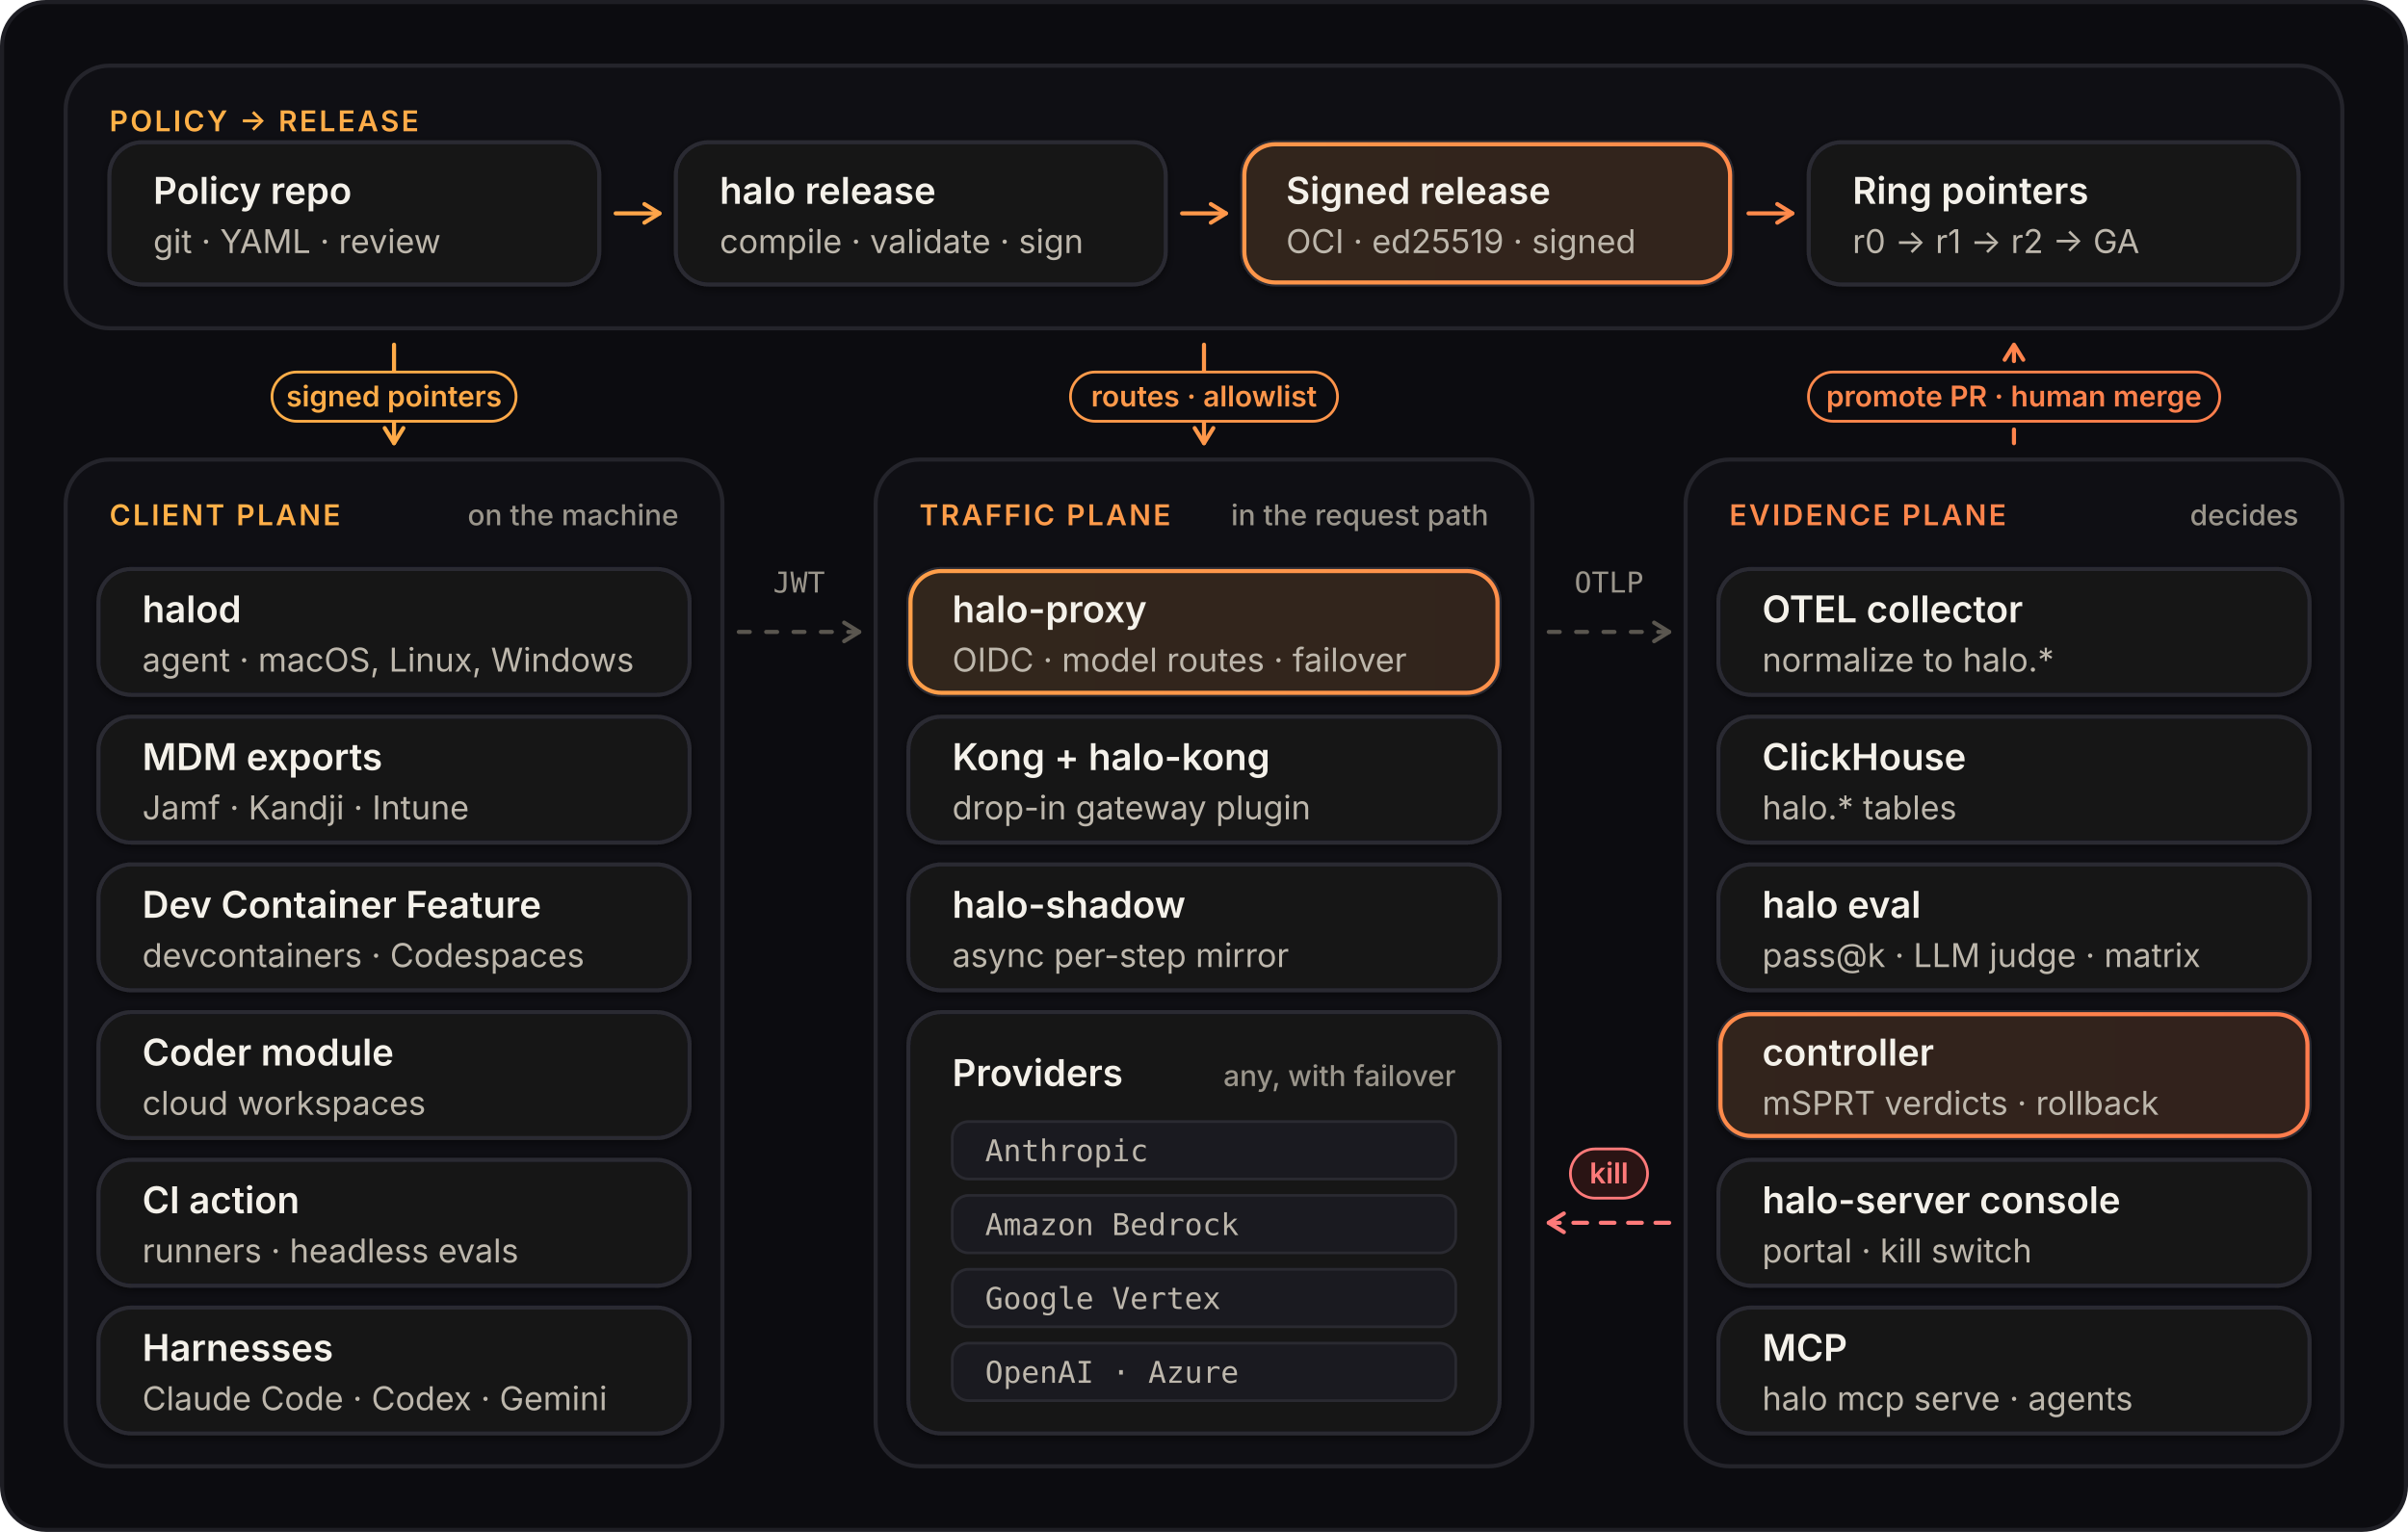
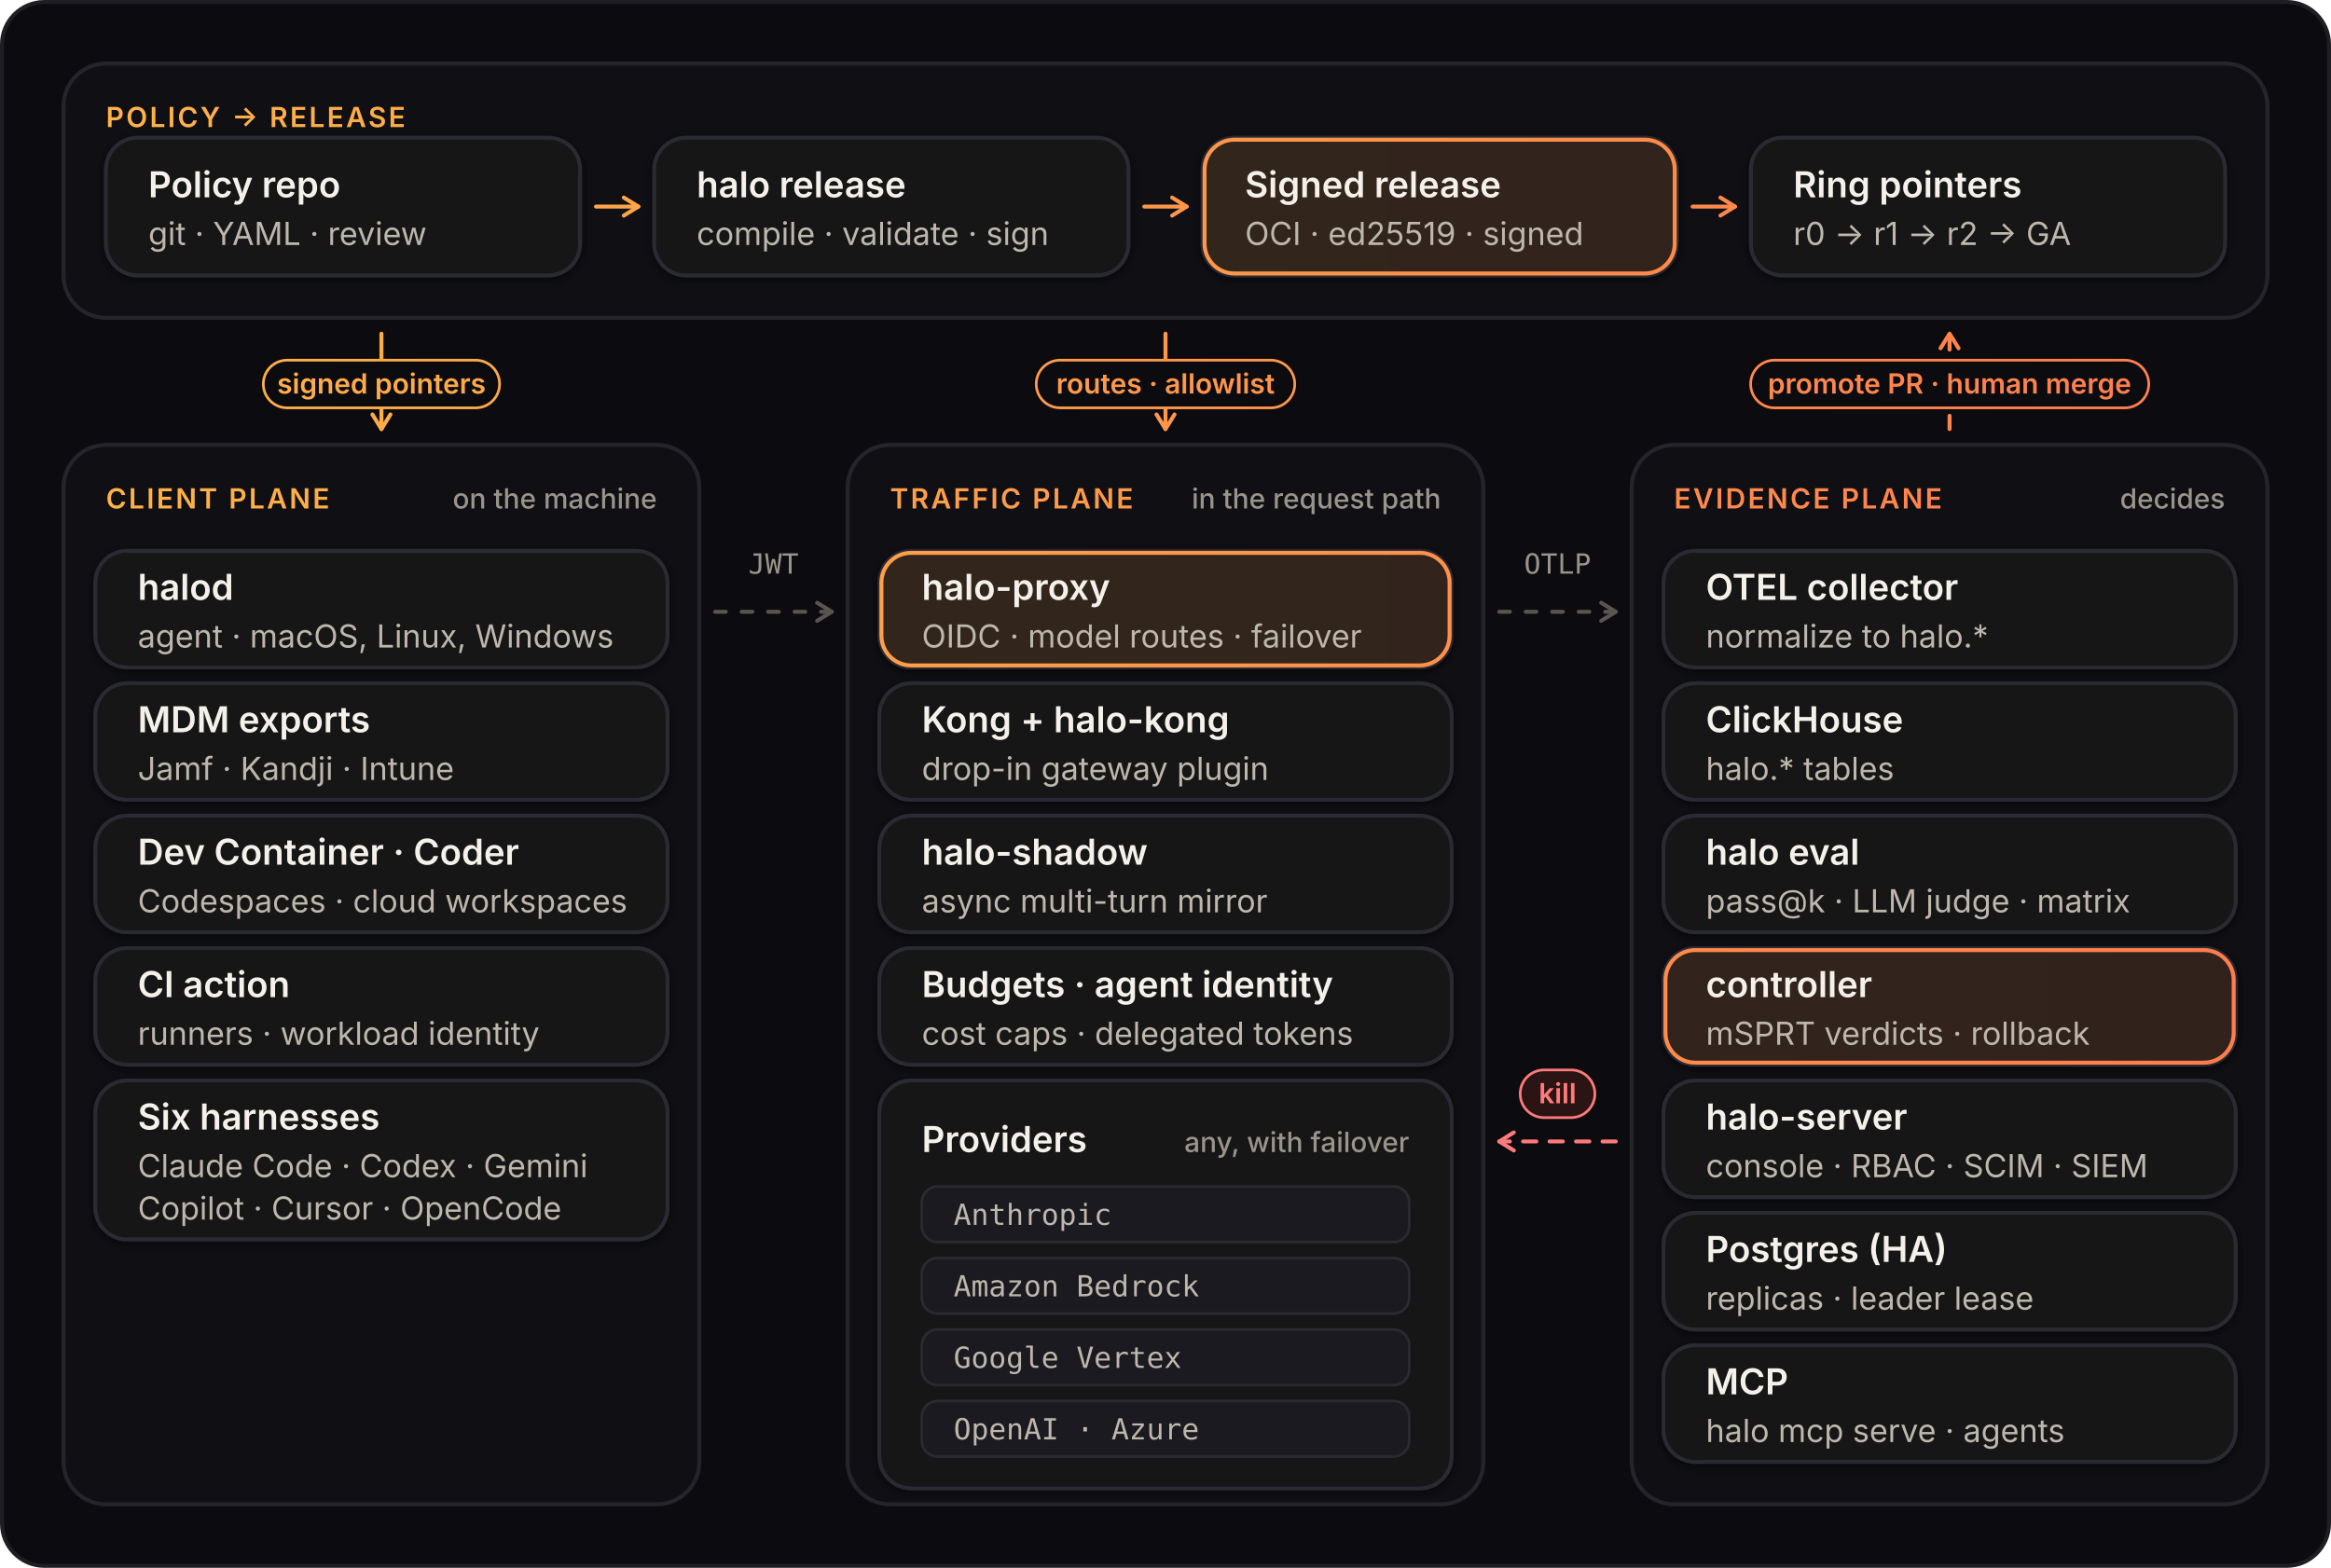
- <svg xmlns="http://www.w3.org/2000/svg" viewBox="0 0 880 560" width="880" height="560" role="img" aria-labelledby="t d" font-family="ui-sans-serif,-apple-system,Inter,'Segoe UI',sans-serif">
+ <svg xmlns="http://www.w3.org/2000/svg" viewBox="0 0 880 592" width="880" height="592" role="img" aria-labelledby="t d" font-family="ui-sans-serif,-apple-system,Inter,'Segoe UI',sans-serif">
  <style>
.cv{fill:#0c0c10;stroke:#1e1e24;stroke-width:1.5}
.card{fill:#121217;stroke:#2a2a31;stroke-width:1.5}
.soft{fill:url(#gs)}
.ring{fill:none;stroke:url(#ga);stroke-width:1.5}
.dcard{fill:#2a1414;stroke:#ff7a7a;stroke-width:1.5}
.ghost{fill:none;stroke:#5a564f;stroke-width:1.5;stroke-dasharray:4 4}
.zone{fill:#0f0f14;stroke:#24242b;stroke-width:1.5}
.chip{fill:#1a1a20;stroke:#2a2a31;stroke-width:1}
text{font-family:ui-sans-serif,-apple-system,Inter,'Segoe UI',sans-serif}
.t{font-size:13.5px;font-weight:600;fill:#f4f1ea}
.tm{font:600 12.5px ui-monospace,'SF Mono','JetBrains Mono',Menlo,Consolas,monospace;fill:#f4f1ea}
.td{fill:#ff7a7a}
.s{font-size:12px;fill:#bdb7ac}
.m{font:11px ui-monospace,'SF Mono','JetBrains Mono',Menlo,Consolas,monospace;fill:#bdb7ac}
.xs{font-size:10.5px;font-weight:500;fill:#9a958b}
.xm{font-family:ui-monospace,'SF Mono','JetBrains Mono',Menlo,Consolas,monospace;font-weight:400}
.xa{fill:url(#ga);font-weight:600}
.xd{fill:#ff7a7a;font-weight:600}
.xw{fill:#16130f;font-weight:600}
.k{font-size:10.5px;font-weight:600;letter-spacing:.08em;fill:#9a958b}
.ka{fill:url(#ga)}
.h1{font-size:42px;font-weight:700;letter-spacing:-.02em;fill:#f4f1ea}
.ln,.la,.ld,.lm{fill:none;stroke-width:1.5;stroke-linecap:round;stroke-linejoin:round}
.ln{stroke:#5a564f}.la{stroke:url(#ga)}.ld{stroke:#ff7a7a}.lm{stroke:#2a2a31}
.lane{stroke:#2a2a31;stroke-width:1.5;stroke-dasharray:3 4}
.dash{stroke-dasharray:5 5}
.dl{fill:#5a564f}.da{fill:url(#ga)}.dd{fill:#ff7a7a}
.pl{fill:#0c0c10}.pa{fill:#0c0c10;stroke:url(#ga);stroke-width:1}
.pd{fill:#2a1414;stroke:#ff7a7a;stroke-width:1}.ps{fill:url(#ga)}
.fa{fill:url(#ga)}.fs{fill:url(#gs)}.fm{fill:#1a1a20}.fd{fill:#ff7a7a}.ft{fill:#f4f1ea}
.bdg{fill:url(#ga)}.bn{font-size:9.5px;font-weight:700;fill:#16130f}
.ic{fill:none;stroke:url(#ga);stroke-width:1.75;stroke-linecap:round;stroke-linejoin:round}
.pkt{fill:url(#ga)}
.grow{transform-box:fill-box;transform-origin:left;animation:grow 4.8s cubic-bezier(.6,0,.2,1) infinite}
@keyframes grow{0%{transform:scaleX(.08)}25%{transform:scaleX(.3)}50%{transform:scaleX(.55)}75%,100%{transform:scaleX(1)}}
.flow{stroke-dasharray:4 6;animation:flow 1.1s linear infinite}
@keyframes flow{to{stroke-dashoffset:-20}}
.blink{animation:blink 3.2s ease-in-out infinite}
@keyframes blink{0%,100%{opacity:.18}35%,65%{opacity:1}}
.pulse{transform-box:fill-box;transform-origin:center;animation:pulse 2.8s ease-out infinite}
@keyframes pulse{0%{opacity:.55;transform:scale(.6)}100%{opacity:0;transform:scale(1.5)}}
@media (prefers-reduced-motion:reduce){.flow,.blink,.pulse,.grow{animation:none}.blink{opacity:1}.pulse,.pkt{display:none}}
</style>
  <defs>
    <linearGradient id="ga" gradientUnits="userSpaceOnUse" x1="0" y1="0" x2="880" y2="0">
      <stop offset="0" stop-color="#ffb547" />
      <stop offset="1" stop-color="#ff7a4d" />
    </linearGradient>
    <linearGradient id="gs" gradientUnits="userSpaceOnUse" x1="0" y1="0" x2="880" y2="0">
      <stop offset="0" stop-color="#ffb547" stop-opacity="0.12" />
      <stop offset="1" stop-color="#ff7a4d" stop-opacity="0.12" />
    </linearGradient>
    <filter id="sh" x="-10%" y="-10%" width="120%" height="140%">
      <feDropShadow dx="0" dy="1" stdDeviation="1.6" flood-color="#000000" flood-opacity="0.5" />
    </filter>
  </defs>
-   <rect class="cv" x=".75" y=".75" width="878.5" height="558.5" rx="16" />
+   <rect class="cv" x=".75" y=".75" width="878.5" height="590.5" rx="16" />
  <rect class="zone" x="24" y="24" width="832" height="96" rx="16" />
  <text class="k ka" x="40" y="48">POLICY → RELEASE</text>
  <rect class="card" x="40.0" y="52" width="179.0" height="52" rx="12" filter="url(#sh)" />
  <text class="t" x="56" y="74.5">Policy repo</text>
  <text class="s" x="56" y="92.5">git · YAML · review</text>
  <rect class="card" x="247.0" y="52" width="179.0" height="52" rx="12" filter="url(#sh)" />
  <text class="t" x="263" y="74.5">halo release</text>
  <text class="s" x="263" y="92.5">compile · validate · sign</text>
  <rect class="card" x="454.0" y="52" width="179.0" height="52" rx="12" filter="url(#sh)" />
  <rect class="soft" x="454.0" y="52" width="179.0" height="52" rx="12" />
  <rect class="ring" x="454.75" y="52.75" width="177.5" height="50.5" rx="11.25" />
  <text class="t" x="470" y="74.5">Signed release</text>
  <text class="s" x="470" y="92.5">OCI · ed25519 · signed</text>
  <rect class="card" x="661.0" y="52" width="179.0" height="52" rx="12" filter="url(#sh)" />
  <text class="t" x="677" y="74.5">Ring pointers</text>
  <text class="s" x="677" y="92.5">r0 → r1 → r2 → GA</text>
  <path class="la" d="M225 78L241 78" />
  <path class="la hd" d="M235.5 81.4L241 78L235.5 74.6" />
  <path class="la" d="M432 78L448 78" />
  <path class="la hd" d="M442.5 81.4L448 78L442.5 74.6" />
  <path class="la" d="M639 78L655 78" />
  <path class="la hd" d="M649.5 81.4L655 78L649.5 74.6" />
-   <rect class="zone" x="24" y="168" width="240" height="368" rx="16" />
+   <rect class="zone" x="24" y="168" width="240" height="400" rx="16" />
  <text class="k ka" x="40" y="192">CLIENT PLANE</text>
  <text class="xs" x="248" y="192" text-anchor="end">on the machine</text>
-   <rect class="card" x="36" y="208" width="216" height="46" rx="12" filter="url(#sh)" />
-   <text class="t" x="52" y="227.5">halod</text>
-   <text class="s" x="52" y="245.5">agent · macOS, Linux, Windows</text>
-   <rect class="card" x="36" y="262" width="216" height="46" rx="12" filter="url(#sh)" />
-   <text class="t" x="52" y="281.5">MDM exports</text>
-   <text class="s" x="52" y="299.5">Jamf · Kandji · Intune</text>
-   <rect class="card" x="36" y="316" width="216" height="46" rx="12" filter="url(#sh)" />
-   <text class="t" x="52" y="335.5">Dev Container Feature</text>
-   <text class="s" x="52" y="353.5">devcontainers · Codespaces</text>
-   <rect class="card" x="36" y="370" width="216" height="46" rx="12" filter="url(#sh)" />
-   <text class="t" x="52" y="389.5">Coder module</text>
-   <text class="s" x="52" y="407.5">cloud workspaces</text>
-   <rect class="card" x="36" y="424" width="216" height="46" rx="12" filter="url(#sh)" />
-   <text class="t" x="52" y="443.5">CI action</text>
-   <text class="s" x="52" y="461.5">runners · headless evals</text>
-   <rect class="card" x="36" y="478" width="216" height="46" rx="12" filter="url(#sh)" />
-   <text class="t" x="52" y="497.5">Harnesses</text>
-   <text class="s" x="52" y="515.5">Claude Code · Codex · Gemini</text>
-   <rect class="zone" x="320" y="168" width="240" height="368" rx="16" />
+   <rect class="card" x="36" y="208" width="216" height="44" rx="12" filter="url(#sh)" />
+   <text class="t" x="52" y="226.5">halod</text>
+   <text class="s" x="52" y="244.5">agent · macOS, Linux, Windows</text>
+   <rect class="card" x="36" y="258" width="216" height="44" rx="12" filter="url(#sh)" />
+   <text class="t" x="52" y="276.5">MDM exports</text>
+   <text class="s" x="52" y="294.5">Jamf · Kandji · Intune</text>
+   <rect class="card" x="36" y="308" width="216" height="44" rx="12" filter="url(#sh)" />
+   <text class="t" x="52" y="326.5">Dev Container · Coder</text>
+   <text class="s" x="52" y="344.5">Codespaces · cloud workspaces</text>
+   <rect class="card" x="36" y="358" width="216" height="44" rx="12" filter="url(#sh)" />
+   <text class="t" x="52" y="376.5">CI action</text>
+   <text class="s" x="52" y="394.5">runners · workload identity</text>
+   <rect class="card" x="36" y="408" width="216" height="60" rx="12" filter="url(#sh)" />
+   <text class="t" x="52" y="426.5">Six harnesses</text>
+   <text class="s" x="52" y="444.5">Claude Code · Codex · Gemini</text>
+   <text class="s" x="52" y="460.5">Copilot · Cursor · OpenCode</text>
+   <rect class="zone" x="320" y="168" width="240" height="400" rx="16" />
  <text class="k ka" x="336" y="192">TRAFFIC PLANE</text>
  <text class="xs" x="544" y="192" text-anchor="end">in the request path</text>
-   <rect class="card" x="332" y="208" width="216" height="46" rx="12" filter="url(#sh)" />
-   <rect class="soft" x="332" y="208" width="216" height="46" rx="12" />
-   <rect class="ring" x="332.75" y="208.75" width="214.5" height="44.5" rx="11.25" />
-   <text class="t" x="348" y="227.5">halo-proxy</text>
-   <text class="s" x="348" y="245.5">OIDC · model routes · failover</text>
-   <rect class="card" x="332" y="262" width="216" height="46" rx="12" filter="url(#sh)" />
-   <text class="t" x="348" y="281.5">Kong + halo-kong</text>
-   <text class="s" x="348" y="299.5">drop-in gateway plugin</text>
-   <rect class="card" x="332" y="316" width="216" height="46" rx="12" filter="url(#sh)" />
-   <text class="t" x="348" y="335.5">halo-shadow</text>
-   <text class="s" x="348" y="353.5">async per-step mirror</text>
-   <rect class="zone" x="616" y="168" width="240" height="368" rx="16" />
+   <rect class="card" x="332" y="208" width="216" height="44" rx="12" filter="url(#sh)" />
+   <rect class="soft" x="332" y="208" width="216" height="44" rx="12" />
+   <rect class="ring" x="332.75" y="208.75" width="214.5" height="42.5" rx="11.25" />
+   <text class="t" x="348" y="226.5">halo-proxy</text>
+   <text class="s" x="348" y="244.5">OIDC · model routes · failover</text>
+   <rect class="card" x="332" y="258" width="216" height="44" rx="12" filter="url(#sh)" />
+   <text class="t" x="348" y="276.5">Kong + halo-kong</text>
+   <text class="s" x="348" y="294.5">drop-in gateway plugin</text>
+   <rect class="card" x="332" y="308" width="216" height="44" rx="12" filter="url(#sh)" />
+   <text class="t" x="348" y="326.5">halo-shadow</text>
+   <text class="s" x="348" y="344.5">async multi-turn mirror</text>
+   <rect class="card" x="332" y="358" width="216" height="44" rx="12" filter="url(#sh)" />
+   <text class="t" x="348" y="376.5">Budgets · agent identity</text>
+   <text class="s" x="348" y="394.5">cost caps · delegated tokens</text>
+   <rect class="zone" x="616" y="168" width="240" height="400" rx="16" />
  <text class="k ka" x="632" y="192">EVIDENCE PLANE</text>
  <text class="xs" x="840" y="192" text-anchor="end">decides</text>
-   <rect class="card" x="628" y="208" width="216" height="46" rx="12" filter="url(#sh)" />
-   <text class="t" x="644" y="227.5">OTEL collector</text>
-   <text class="s" x="644" y="245.5">normalize to halo.*</text>
-   <rect class="card" x="628" y="262" width="216" height="46" rx="12" filter="url(#sh)" />
-   <text class="t" x="644" y="281.5">ClickHouse</text>
-   <text class="s" x="644" y="299.5">halo.* tables</text>
-   <rect class="card" x="628" y="316" width="216" height="46" rx="12" filter="url(#sh)" />
-   <text class="t" x="644" y="335.5">halo eval</text>
-   <text class="s" x="644" y="353.5">pass@k · LLM judge · matrix</text>
-   <rect class="card" x="628" y="370" width="216" height="46" rx="12" filter="url(#sh)" />
-   <rect class="soft" x="628" y="370" width="216" height="46" rx="12" />
-   <rect class="ring" x="628.75" y="370.75" width="214.5" height="44.5" rx="11.25" />
-   <text class="t" x="644" y="389.5">controller</text>
-   <text class="s" x="644" y="407.5">mSPRT verdicts · rollback</text>
-   <rect class="card" x="628" y="424" width="216" height="46" rx="12" filter="url(#sh)" />
-   <text class="t" x="644" y="443.5">halo-server console</text>
-   <text class="s" x="644" y="461.5">portal · kill switch</text>
-   <rect class="card" x="628" y="478" width="216" height="46" rx="12" filter="url(#sh)" />
-   <text class="t" x="644" y="497.5">MCP</text>
-   <text class="s" x="644" y="515.5">halo mcp serve · agents</text>
-   <rect class="card" x="332" y="370" width="216" height="154" rx="12" filter="url(#sh)" />
-   <text class="t" x="348" y="397">Providers</text>
-   <text class="xs" x="532" y="397" text-anchor="end">any, with failover</text>
-   <rect class="chip" x="348" y="410" width="184" height="21" rx="6" />
-   <text class="m" x="360" y="424.5">Anthropic</text>
-   <rect class="chip" x="348" y="437" width="184" height="21" rx="6" />
-   <text class="m" x="360" y="451.5">Amazon Bedrock</text>
-   <rect class="chip" x="348" y="464" width="184" height="21" rx="6" />
-   <text class="m" x="360" y="478.5">Google Vertex</text>
-   <rect class="chip" x="348" y="491" width="184" height="21" rx="6" />
-   <text class="m" x="360" y="505.5">OpenAI · Azure</text>
+   <rect class="card" x="628" y="208" width="216" height="44" rx="12" filter="url(#sh)" />
+   <text class="t" x="644" y="226.5">OTEL collector</text>
+   <text class="s" x="644" y="244.5">normalize to halo.*</text>
+   <rect class="card" x="628" y="258" width="216" height="44" rx="12" filter="url(#sh)" />
+   <text class="t" x="644" y="276.5">ClickHouse</text>
+   <text class="s" x="644" y="294.5">halo.* tables</text>
+   <rect class="card" x="628" y="308" width="216" height="44" rx="12" filter="url(#sh)" />
+   <text class="t" x="644" y="326.5">halo eval</text>
+   <text class="s" x="644" y="344.5">pass@k · LLM judge · matrix</text>
+   <rect class="card" x="628" y="358" width="216" height="44" rx="12" filter="url(#sh)" />
+   <rect class="soft" x="628" y="358" width="216" height="44" rx="12" />
+   <rect class="ring" x="628.75" y="358.75" width="214.5" height="42.5" rx="11.25" />
+   <text class="t" x="644" y="376.5">controller</text>
+   <text class="s" x="644" y="394.5">mSPRT verdicts · rollback</text>
+   <rect class="card" x="628" y="408" width="216" height="44" rx="12" filter="url(#sh)" />
+   <text class="t" x="644" y="426.5">halo-server</text>
+   <text class="s" x="644" y="444.5">console · RBAC · SCIM · SIEM</text>
+   <rect class="card" x="628" y="458" width="216" height="44" rx="12" filter="url(#sh)" />
+   <text class="t" x="644" y="476.5">Postgres (HA)</text>
+   <text class="s" x="644" y="494.5">replicas · leader lease</text>
+   <rect class="card" x="628" y="508" width="216" height="44" rx="12" filter="url(#sh)" />
+   <text class="t" x="644" y="526.5">MCP</text>
+   <text class="s" x="644" y="544.5">halo mcp serve · agents</text>
+   <rect class="card" x="332" y="408" width="216" height="154" rx="12" filter="url(#sh)" />
+   <text class="t" x="348" y="435">Providers</text>
+   <text class="xs" x="532" y="435" text-anchor="end">any, with failover</text>
+   <rect class="chip" x="348" y="448" width="184" height="21" rx="6" />
+   <text class="m" x="360" y="462.5">Anthropic</text>
+   <rect class="chip" x="348" y="475" width="184" height="21" rx="6" />
+   <text class="m" x="360" y="489.5">Amazon Bedrock</text>
+   <rect class="chip" x="348" y="502" width="184" height="21" rx="6" />
+   <text class="m" x="360" y="516.5">Google Vertex</text>
+   <rect class="chip" x="348" y="529" width="184" height="21" rx="6" />
+   <text class="m" x="360" y="543.5">OpenAI · Azure</text>
  <path class="la" d="M144 126L144 162" />
  <path class="la hd" d="M140.6 156.5L144 162L147.4 156.5" />
  <rect class="pa" x="99.4" y="136" width="89.2" height="18" rx="9" />
  <text class="xs xa" x="144" y="148.6" text-anchor="middle">signed pointers</text>
  <path class="la" d="M440 126L440 162" />
  <path class="la hd" d="M436.6 156.5L440 162L443.4 156.5" />
  <rect class="pa" x="391.2" y="136" width="97.6" height="18" rx="9" />
  <text class="xs xa" x="440" y="148.6" text-anchor="middle">routes · allowlist</text>
  <path class="la dash" d="M736 162L736 126" />
  <path class="la hd" d="M739.4 131.5L736 126L732.6 131.5" />
  <rect class="pa" x="660.9" y="136" width="150.3" height="18" rx="9" />
  <text class="xs xa" x="736" y="148.6" text-anchor="middle">promote PR · human merge</text>
  <path class="ln flow" d="M270 231L314 231" />
  <path class="ln hd" d="M308.5 234.4L314 231L308.5 227.6" />
  <rect class="pl" x="275.4" y="204" width="33.2" height="18" rx="9" />
  <text class="xs xm" x="292" y="216.6" text-anchor="middle">JWT</text>
  <path class="ln flow" d="M566 231L610 231" />
  <path class="ln hd" d="M604.5 234.4L610 231L604.5 227.6" />
  <rect class="pl" x="568.2" y="204" width="39.6" height="18" rx="9" />
  <text class="xs xm" x="588" y="216.6" text-anchor="middle">OTLP</text>
-   <path class="ld dash" d="M610 447L566 447" />
-   <path class="ld hd" d="M571.5 443.6L566 447L571.5 450.4" />
-   <rect class="pd" x="573.9" y="420" width="28.2" height="18" rx="9" />
-   <text class="xs xd" x="588" y="432.6" text-anchor="middle">kill</text>
+   <path class="ld dash" d="M610 431L566 431" />
+   <path class="ld hd" d="M571.5 427.6L566 431L571.5 434.4" />
+   <rect class="pd" x="573.9" y="404" width="28.2" height="18" rx="9" />
+   <text class="xs xd" x="588" y="416.6" text-anchor="middle">kill</text>
</svg>
